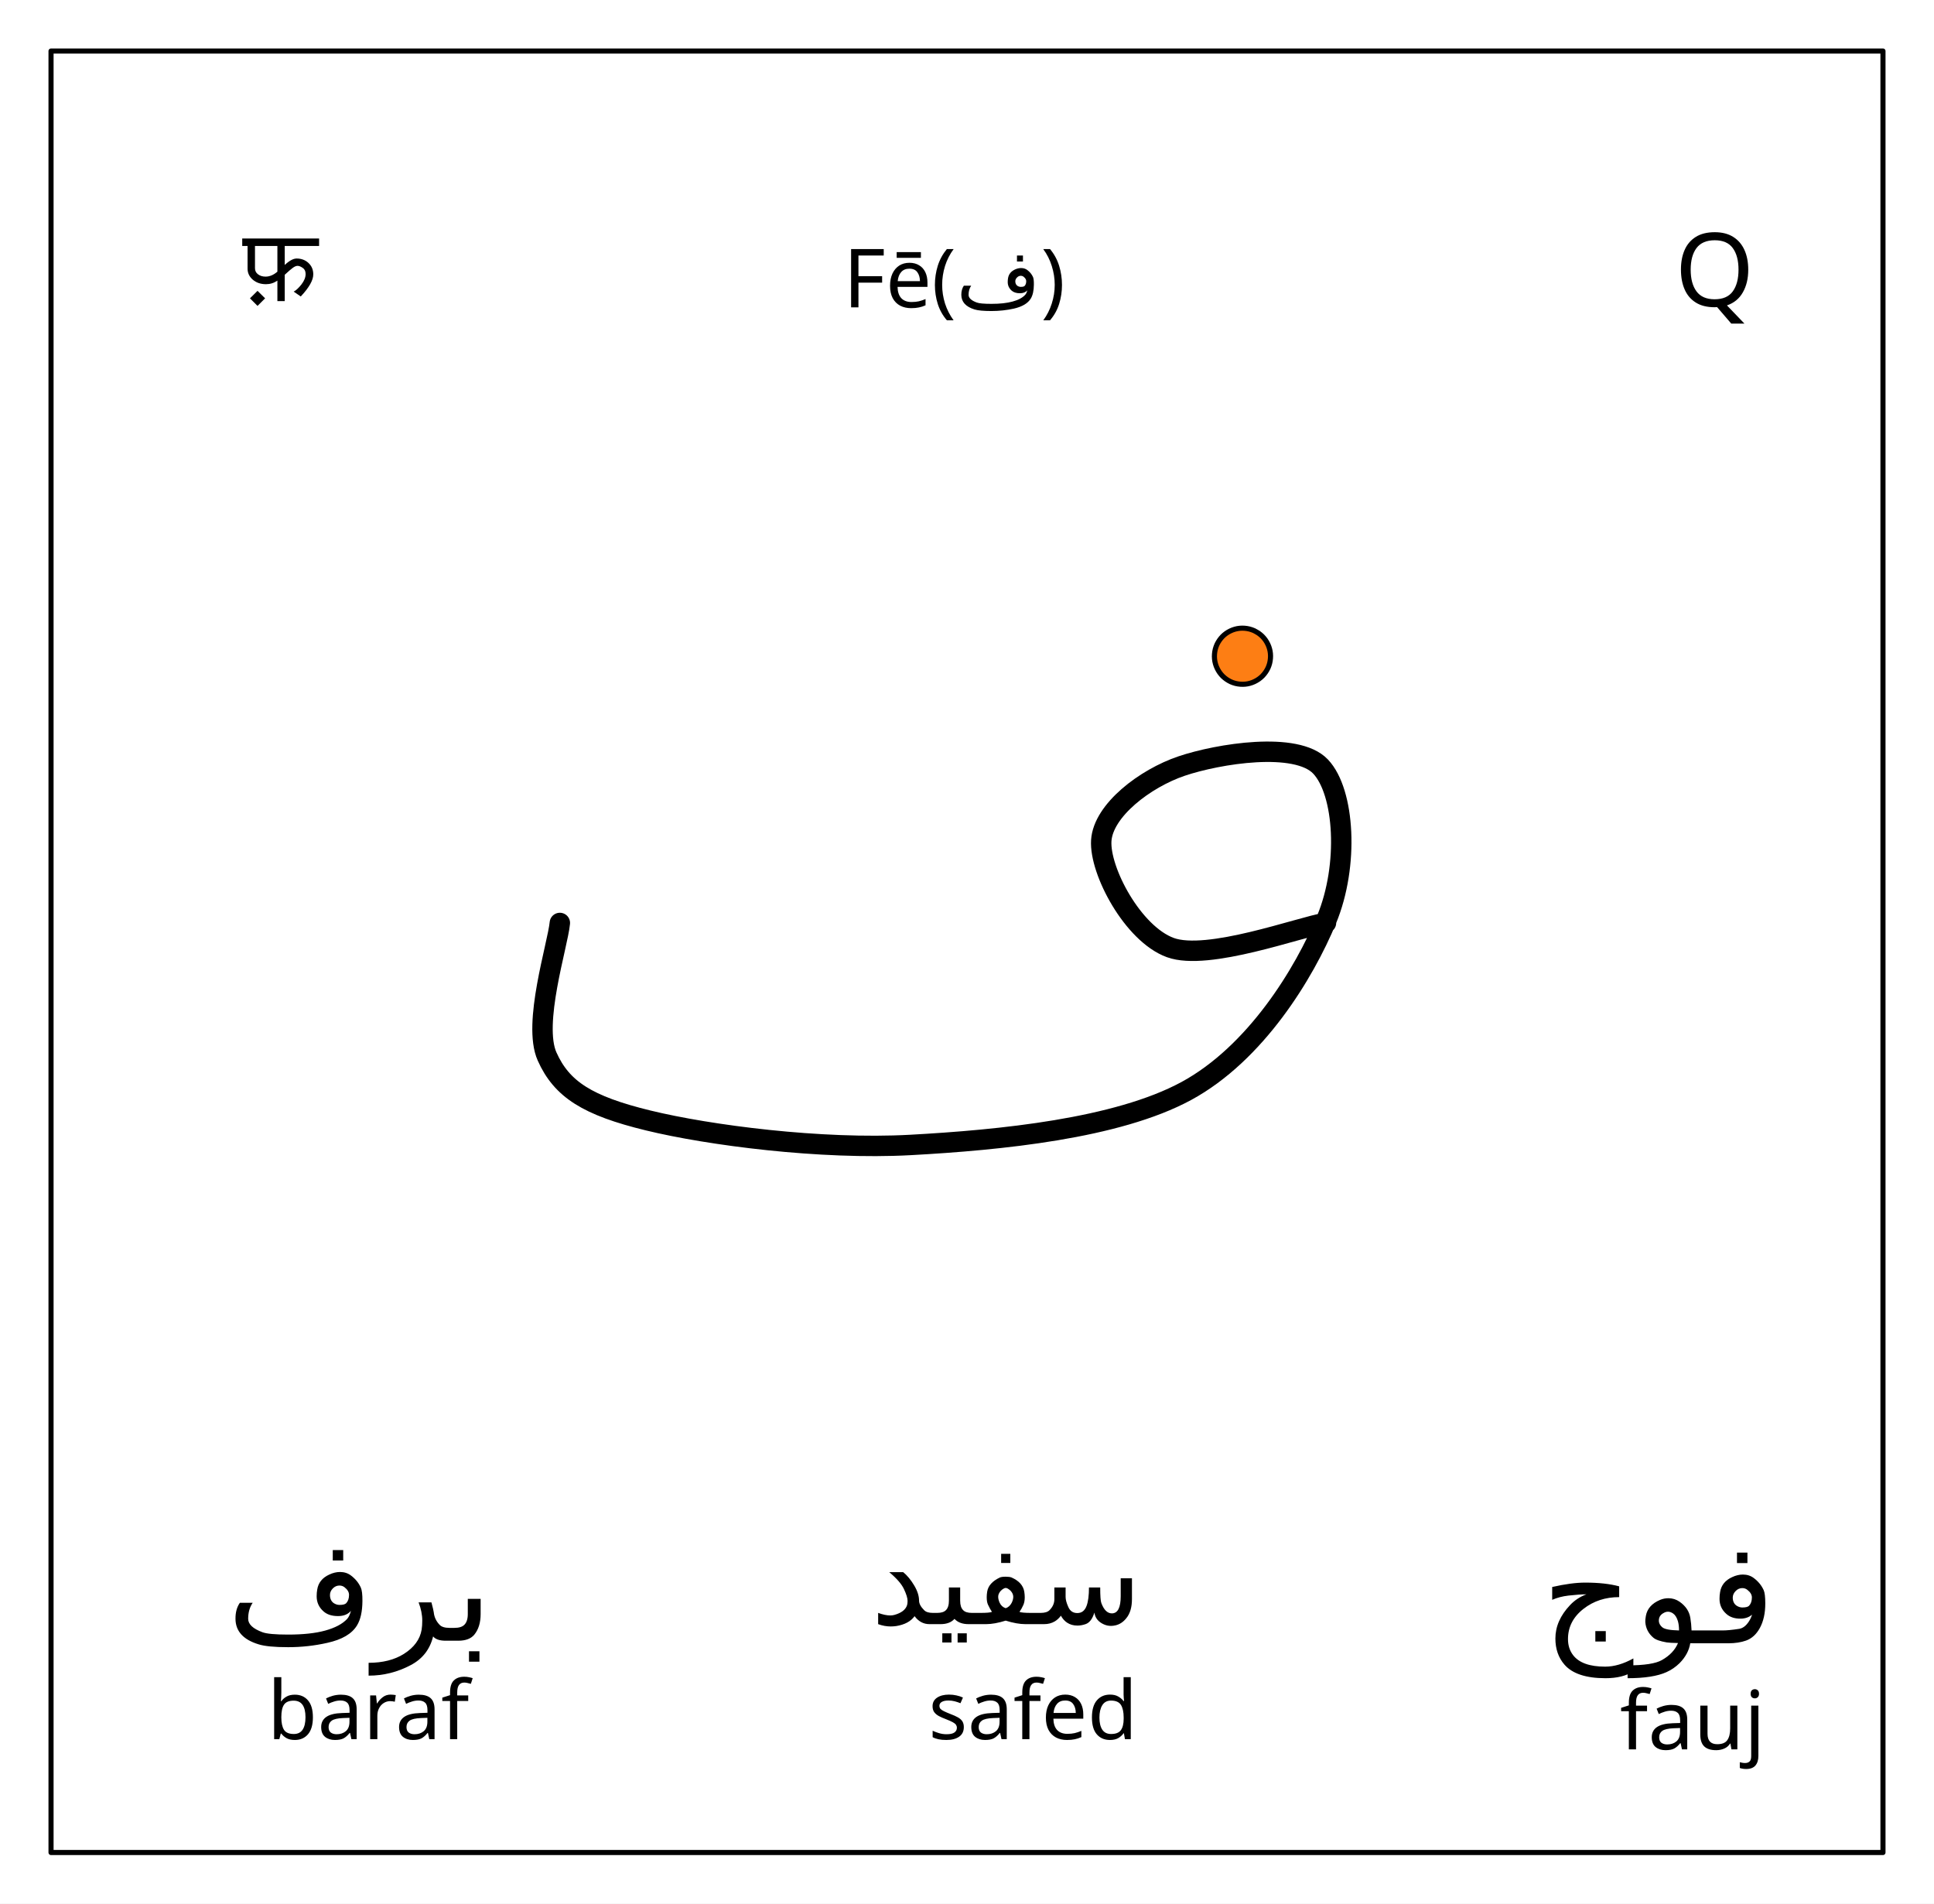
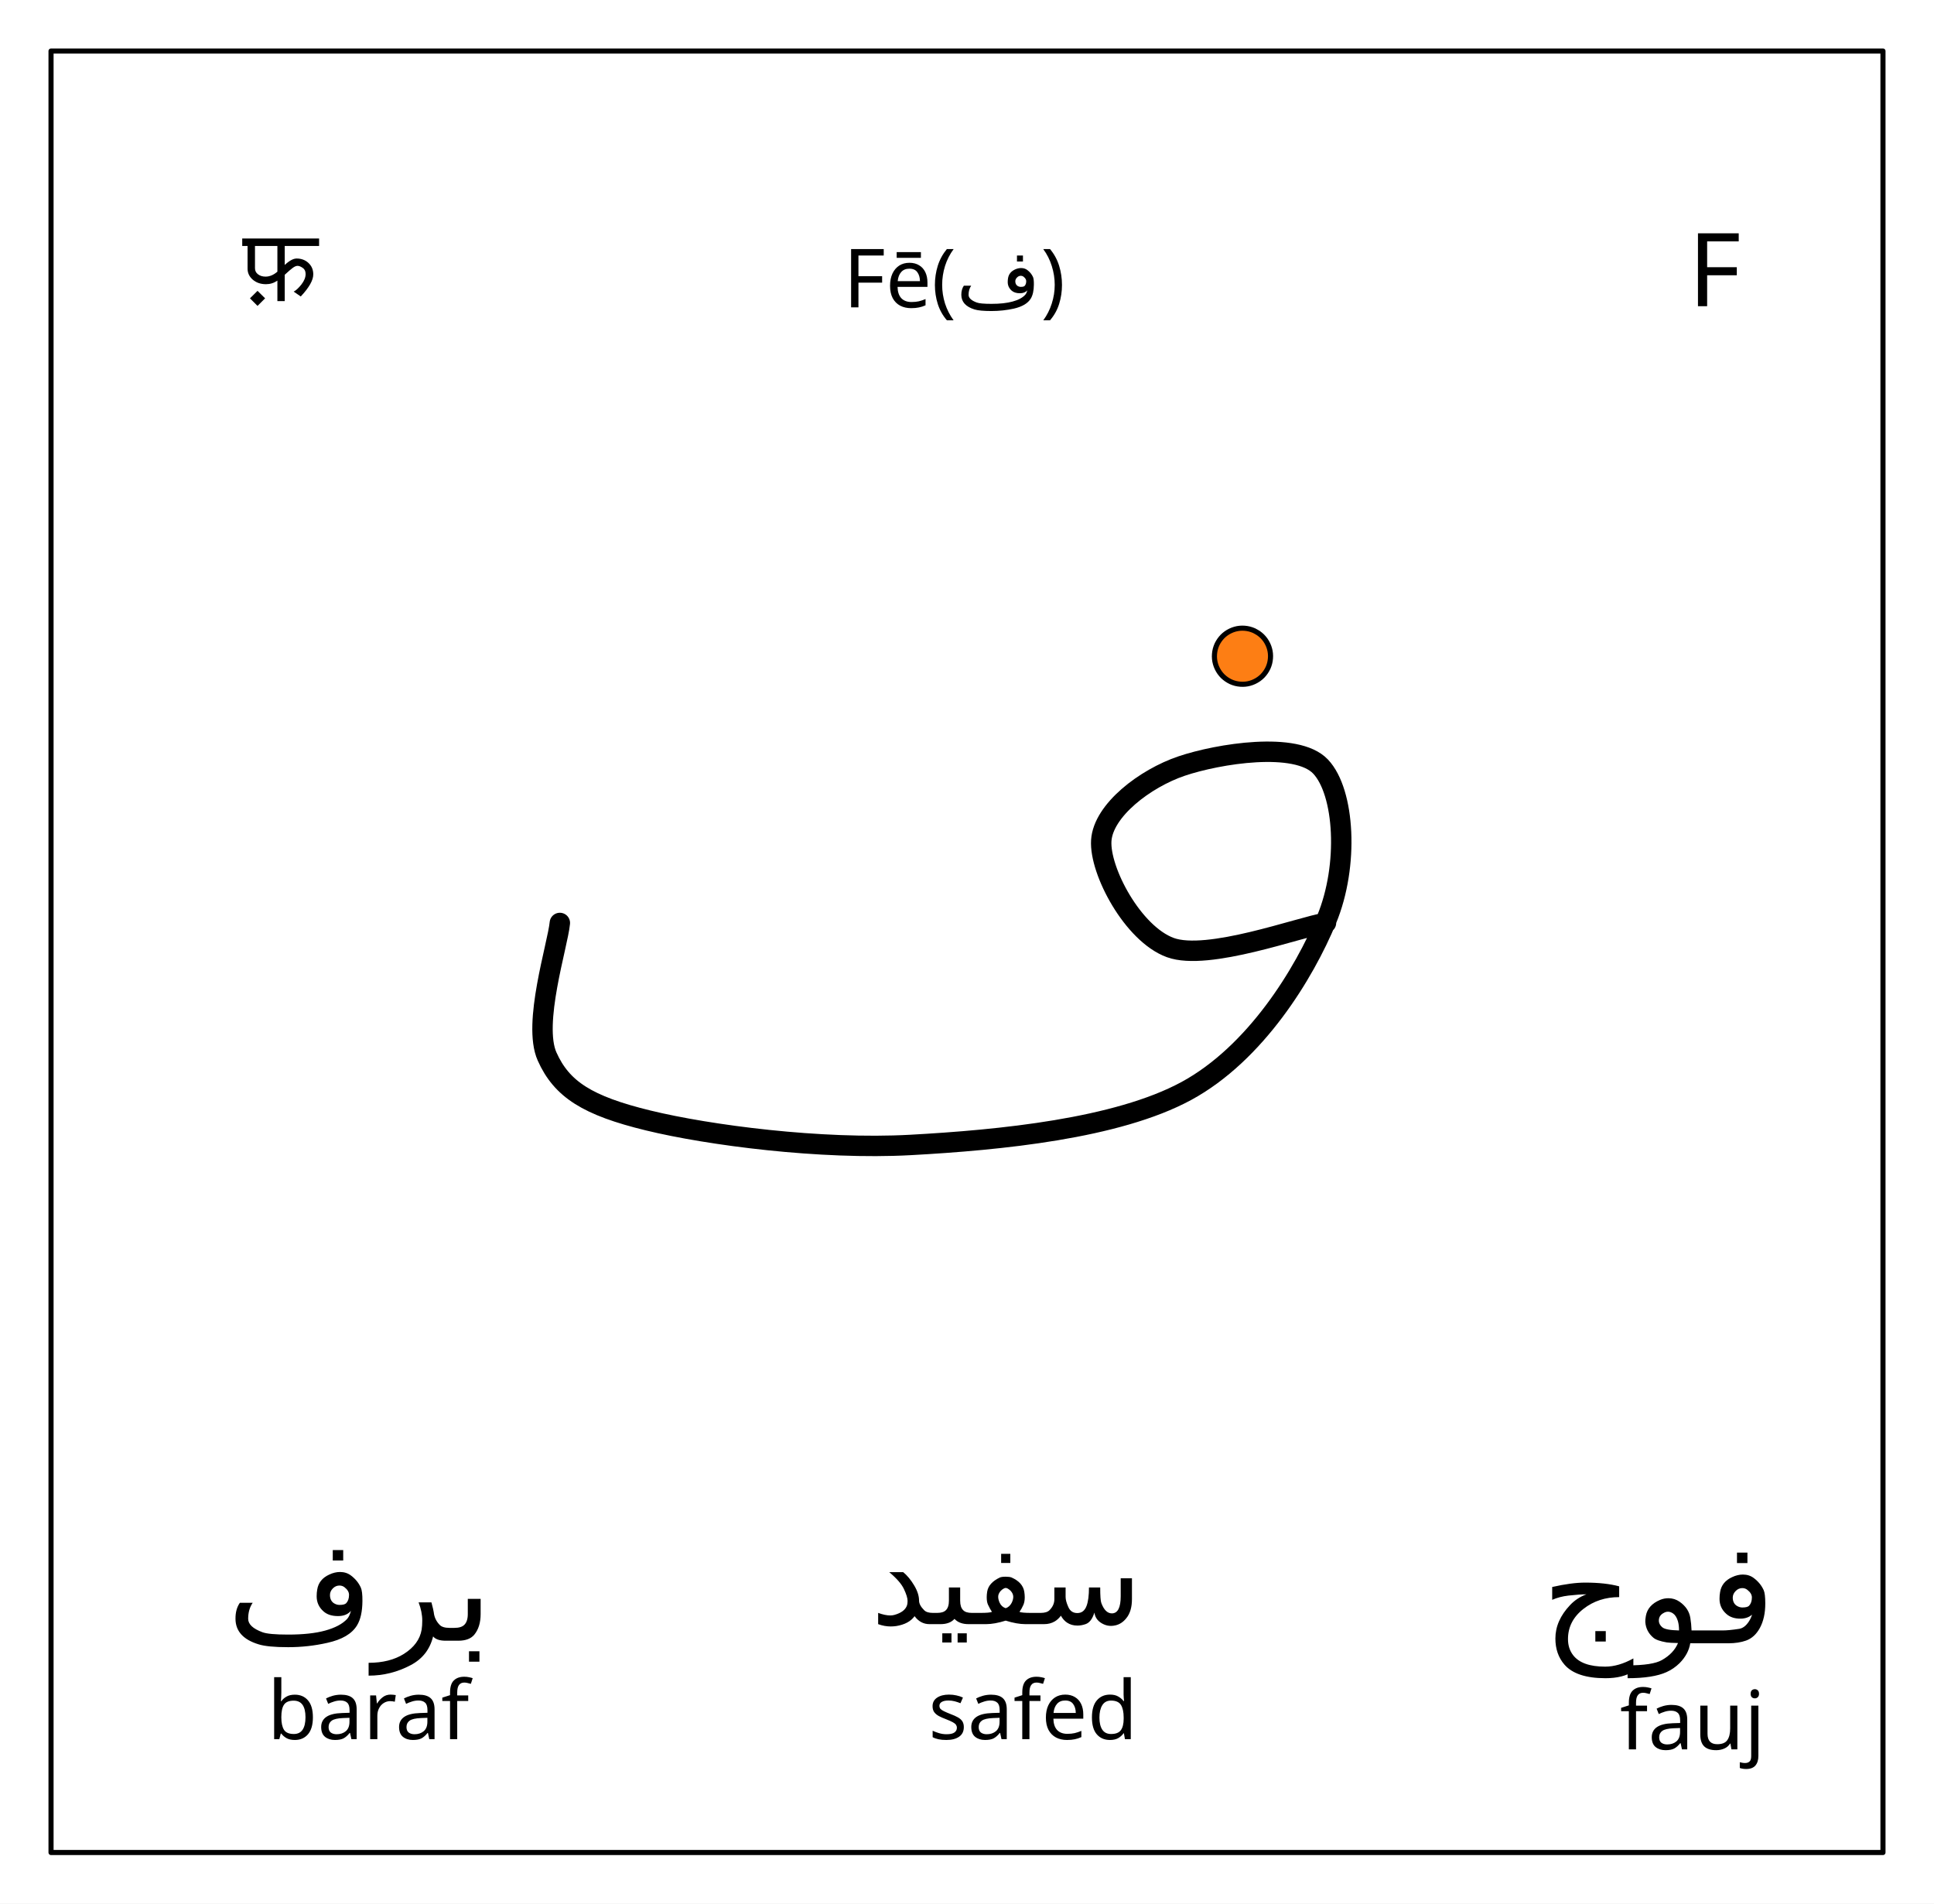
<svg xmlns="http://www.w3.org/2000/svg" version="1.1" viewBox="0 0 379 373" width="379" height="373">
  <defs>
    <style>
      @font-face {
        font-family: "Virgil";
-         src: url("../Virgil.woff2");;
+         src: url("https://excalidraw.com/Virgil.woff2");
      }
-       
+       @font-face {
+         font-family: "Cascadia";
+         src: url("https://excalidraw.com/Cascadia.woff2");
+       }
    </style>
  </defs>
  <rect x="0" y="0" width="379" height="373" fill="#ffffff" />
  <g stroke-linecap="round" transform="translate(10 10) rotate(0 179.5 176.5)">
    <path d="M0 0 C130.1 0, 260.2 0, 359 0 M0 0 C124.7 0, 249.4 0, 359 0 M359 0 C359 92.45, 359 184.89, 359 353 M359 0 C359 101.87, 359 203.75, 359 353 M359 353 C235.36 353, 111.72 353, 0 353 M359 353 C235.52 353, 112.04 353, 0 353 M0 353 C0 254.22, 0 155.44, 0 0 M0 353 C0 257.72, 0 162.45, 0 0" stroke="#000000" stroke-width="1" fill="none" />
  </g>
  <g transform="translate(47 39) rotate(0 8 13.5)">
    <text x="8" y="20" font-family="Virgil, Segoe UI Emoji" font-size="20px" fill="#000000" text-anchor="middle" style="white-space: pre;" direction="ltr">फ़</text>
  </g>
-   <g transform="translate(328.5 42) rotate(0 7.5 12.5)">
-     <text x="7.5" y="18" font-family="Virgil, Segoe UI Emoji" font-size="20px" fill="#000000" text-anchor="middle" style="white-space: pre;" direction="ltr">Q</text>
+   <g transform="translate(330 42) rotate(0 6 12.5)">
+     <text x="6" y="18" font-family="Virgil, Segoe UI Emoji" font-size="20px" fill="#000000" text-anchor="middle" style="white-space: pre;" direction="ltr">F</text>
  </g>
  <g transform="translate(301.5 296) rotate(0 23.5 18)">
    <text x="23.5" y="26" font-family="Virgil, Segoe UI Emoji" font-size="28px" fill="#000000" text-anchor="middle" style="white-space: pre;" direction="rtl">فوج</text>
  </g>
  <g transform="translate(170.7222 295.75) rotate(0 26.5 31.5)">
    <text x="26.5" y="22.5" font-family="Virgil, Segoe UI Emoji" font-size="24.543px" fill="#000000" text-anchor="middle" style="white-space: pre;" direction="rtl">سفید</text>
    <text x="26.5" y="54" font-family="Virgil, Segoe UI Emoji" font-size="24.543px" fill="#000000" text-anchor="middle" style="white-space: pre;" direction="rtl" />
  </g>
  <g transform="translate(44 295.4982) rotate(0 26.5 18)">
    <text x="26.5" y="26" font-family="Virgil, Segoe UI Emoji" font-size="28px" fill="#000000" text-anchor="middle" style="white-space: pre;" direction="rtl">برف</text>
  </g>
  <g transform="translate(163 45.22728) rotate(0 24 10.5)">
    <text x="24" y="15" font-family="Virgil, Segoe UI Emoji" font-size="16px" fill="#000000" text-anchor="middle" style="white-space: pre;" direction="ltr">Fē(ف)</text>
  </g>
  <g transform="translate(311.9477 328.7908) rotate(0 17 10)">
    <text x="34" y="14" font-family="Virgil, Segoe UI Emoji" font-size="16px" fill="#000000" text-anchor="end" style="white-space: pre;" direction="ltr">fauj</text>
  </g>
  <g transform="translate(176.9477 326.7908) rotate(0 23 10)">
    <text x="46" y="14" font-family="Virgil, Segoe UI Emoji" font-size="16px" fill="#000000" text-anchor="end" style="white-space: pre;" direction="ltr">safed</text>
  </g>
  <g transform="translate(46.94766 326.7908) rotate(0 22.5 10)">
    <text x="45" y="14" font-family="Virgil, Segoe UI Emoji" font-size="16px" fill="#000000" text-anchor="end" style="white-space: pre;" direction="ltr">baraf</text>
  </g>
  <g stroke-linecap="round">
    <g transform="translate(109.7123 180.8542) rotate(0 74.86587 5.070854)">
      <path d="M0 0 C-0.42 4.36, -5.39 19.72, -2.5 26.17 C0.38 32.62, 5.44 35.81, 17.31 38.7 C29.17 41.59, 51.12 44.46, 68.69 43.5 C86.27 42.54, 109.17 40.29, 122.76 32.93 C136.35 25.56, 145.87 9.91, 150.26 -0.69 C154.65 -11.28, 153.81 -25.63, 149.08 -30.64 C144.35 -35.65, 129.02 -33.17, 121.85 -30.75 C114.69 -28.33, 106.47 -22.07, 106.1 -16.14 C105.73 -10.21, 112.29 2.14, 119.63 4.82 C126.97 7.51, 145.05 0.78, 150.14 -0.03 M0 0 C-0.42 4.36, -5.39 19.72, -2.5 26.17 C0.38 32.62, 5.44 35.81, 17.31 38.7 C29.17 41.59, 51.12 44.46, 68.69 43.5 C86.27 42.54, 109.17 40.29, 122.76 32.93 C136.35 25.56, 145.87 9.91, 150.26 -0.69 C154.65 -11.28, 153.81 -25.63, 149.08 -30.64 C144.35 -35.65, 129.02 -33.17, 121.85 -30.75 C114.69 -28.33, 106.47 -22.07, 106.1 -16.14 C105.73 -10.21, 112.29 2.14, 119.63 4.82 C126.97 7.51, 145.05 0.78, 150.14 -0.03" stroke="#000" stroke-width="4" fill="none" />
    </g>
  </g>
  <g stroke-linecap="round" transform="translate(237.984 123.0873) rotate(304.5525 5.5 5.5)">
    <path d="M11 5.5 C11 5.82, 10.97 6.14, 10.92 6.46 C10.86 6.77, 10.78 7.08, 10.67 7.38 C10.56 7.68, 10.42 7.97, 10.26 8.25 C10.1 8.53, 9.92 8.79, 9.71 9.04 C9.51 9.28, 9.28 9.51, 9.04 9.71 C8.79 9.92, 8.53 10.1, 8.25 10.26 C7.97 10.42, 7.68 10.56, 7.38 10.67 C7.08 10.78, 6.77 10.86, 6.46 10.92 C6.14 10.97, 5.82 11, 5.5 11 C5.18 11, 4.86 10.97, 4.54 10.92 C4.23 10.86, 3.92 10.78, 3.62 10.67 C3.32 10.56, 3.03 10.42, 2.75 10.26 C2.47 10.1, 2.21 9.92, 1.96 9.71 C1.72 9.51, 1.49 9.28, 1.29 9.04 C1.08 8.79, 0.9 8.53, 0.74 8.25 C0.58 7.97, 0.44 7.68, 0.33 7.38 C0.22 7.08, 0.14 6.77, 0.08 6.46 C0.03 6.14, 0 5.82, 0 5.5 C0 5.18, 0.03 4.86, 0.08 4.54 C0.14 4.23, 0.22 3.92, 0.33 3.62 C0.44 3.32, 0.58 3.03, 0.74 2.75 C0.9 2.47, 1.08 2.21, 1.29 1.96 C1.49 1.72, 1.72 1.49, 1.96 1.29 C2.21 1.08, 2.47 0.9, 2.75 0.74 C3.03 0.58, 3.32 0.44, 3.62 0.33 C3.92 0.22, 4.23 0.14, 4.54 0.08 C4.86 0.03, 5.18 0, 5.5 0 C5.82 0, 6.14 0.03, 6.46 0.08 C6.77 0.14, 7.08 0.22, 7.38 0.33 C7.68 0.44, 7.97 0.58, 8.25 0.74 C8.53 0.9, 8.79 1.08, 9.04 1.29 C9.28 1.49, 9.51 1.72, 9.71 1.96 C9.92 2.21, 10.1 2.47, 10.26 2.75 C10.42 3.03, 10.56 3.32, 10.67 3.62 C10.78 3.92, 10.86 4.23, 10.92 4.54 C10.97 4.86, 10.99 5.34, 11 5.5 C11.01 5.66, 11.01 5.34, 11 5.5" stroke="none" stroke-width="0" fill="#fd7e14" />
    <path d="M11 5.5 C11 5.82, 10.97 6.14, 10.92 6.46 C10.86 6.77, 10.78 7.08, 10.67 7.38 C10.56 7.68, 10.42 7.97, 10.26 8.25 C10.1 8.53, 9.92 8.79, 9.71 9.04 C9.51 9.28, 9.28 9.51, 9.04 9.71 C8.79 9.92, 8.53 10.1, 8.25 10.26 C7.97 10.42, 7.68 10.56, 7.38 10.67 C7.08 10.78, 6.77 10.86, 6.46 10.92 C6.14 10.97, 5.82 11, 5.5 11 C5.18 11, 4.86 10.97, 4.54 10.92 C4.23 10.86, 3.92 10.78, 3.62 10.67 C3.32 10.56, 3.03 10.42, 2.75 10.26 C2.47 10.1, 2.21 9.92, 1.96 9.71 C1.72 9.51, 1.49 9.28, 1.29 9.04 C1.08 8.79, 0.9 8.53, 0.74 8.25 C0.58 7.97, 0.44 7.68, 0.33 7.38 C0.22 7.08, 0.14 6.77, 0.08 6.46 C0.03 6.14, 0 5.82, 0 5.5 C0 5.18, 0.03 4.86, 0.08 4.54 C0.14 4.23, 0.22 3.92, 0.33 3.62 C0.44 3.32, 0.58 3.03, 0.74 2.75 C0.9 2.47, 1.08 2.21, 1.29 1.96 C1.49 1.72, 1.72 1.49, 1.96 1.29 C2.21 1.08, 2.47 0.9, 2.75 0.74 C3.03 0.58, 3.32 0.44, 3.62 0.33 C3.92 0.22, 4.23 0.14, 4.54 0.08 C4.86 0.03, 5.18 0, 5.5 0 C5.82 0, 6.14 0.03, 6.46 0.08 C6.77 0.14, 7.08 0.22, 7.38 0.33 C7.68 0.44, 7.97 0.58, 8.25 0.74 C8.53 0.9, 8.79 1.08, 9.04 1.29 C9.28 1.49, 9.51 1.72, 9.71 1.96 C9.92 2.21, 10.1 2.47, 10.26 2.75 C10.42 3.03, 10.56 3.32, 10.67 3.62 C10.78 3.92, 10.86 4.23, 10.92 4.54 C10.97 4.86, 10.99 5.34, 11 5.5 C11.01 5.66, 11.01 5.34, 11 5.5" stroke="#000000" stroke-width="1" fill="none" />
  </g>
</svg>
